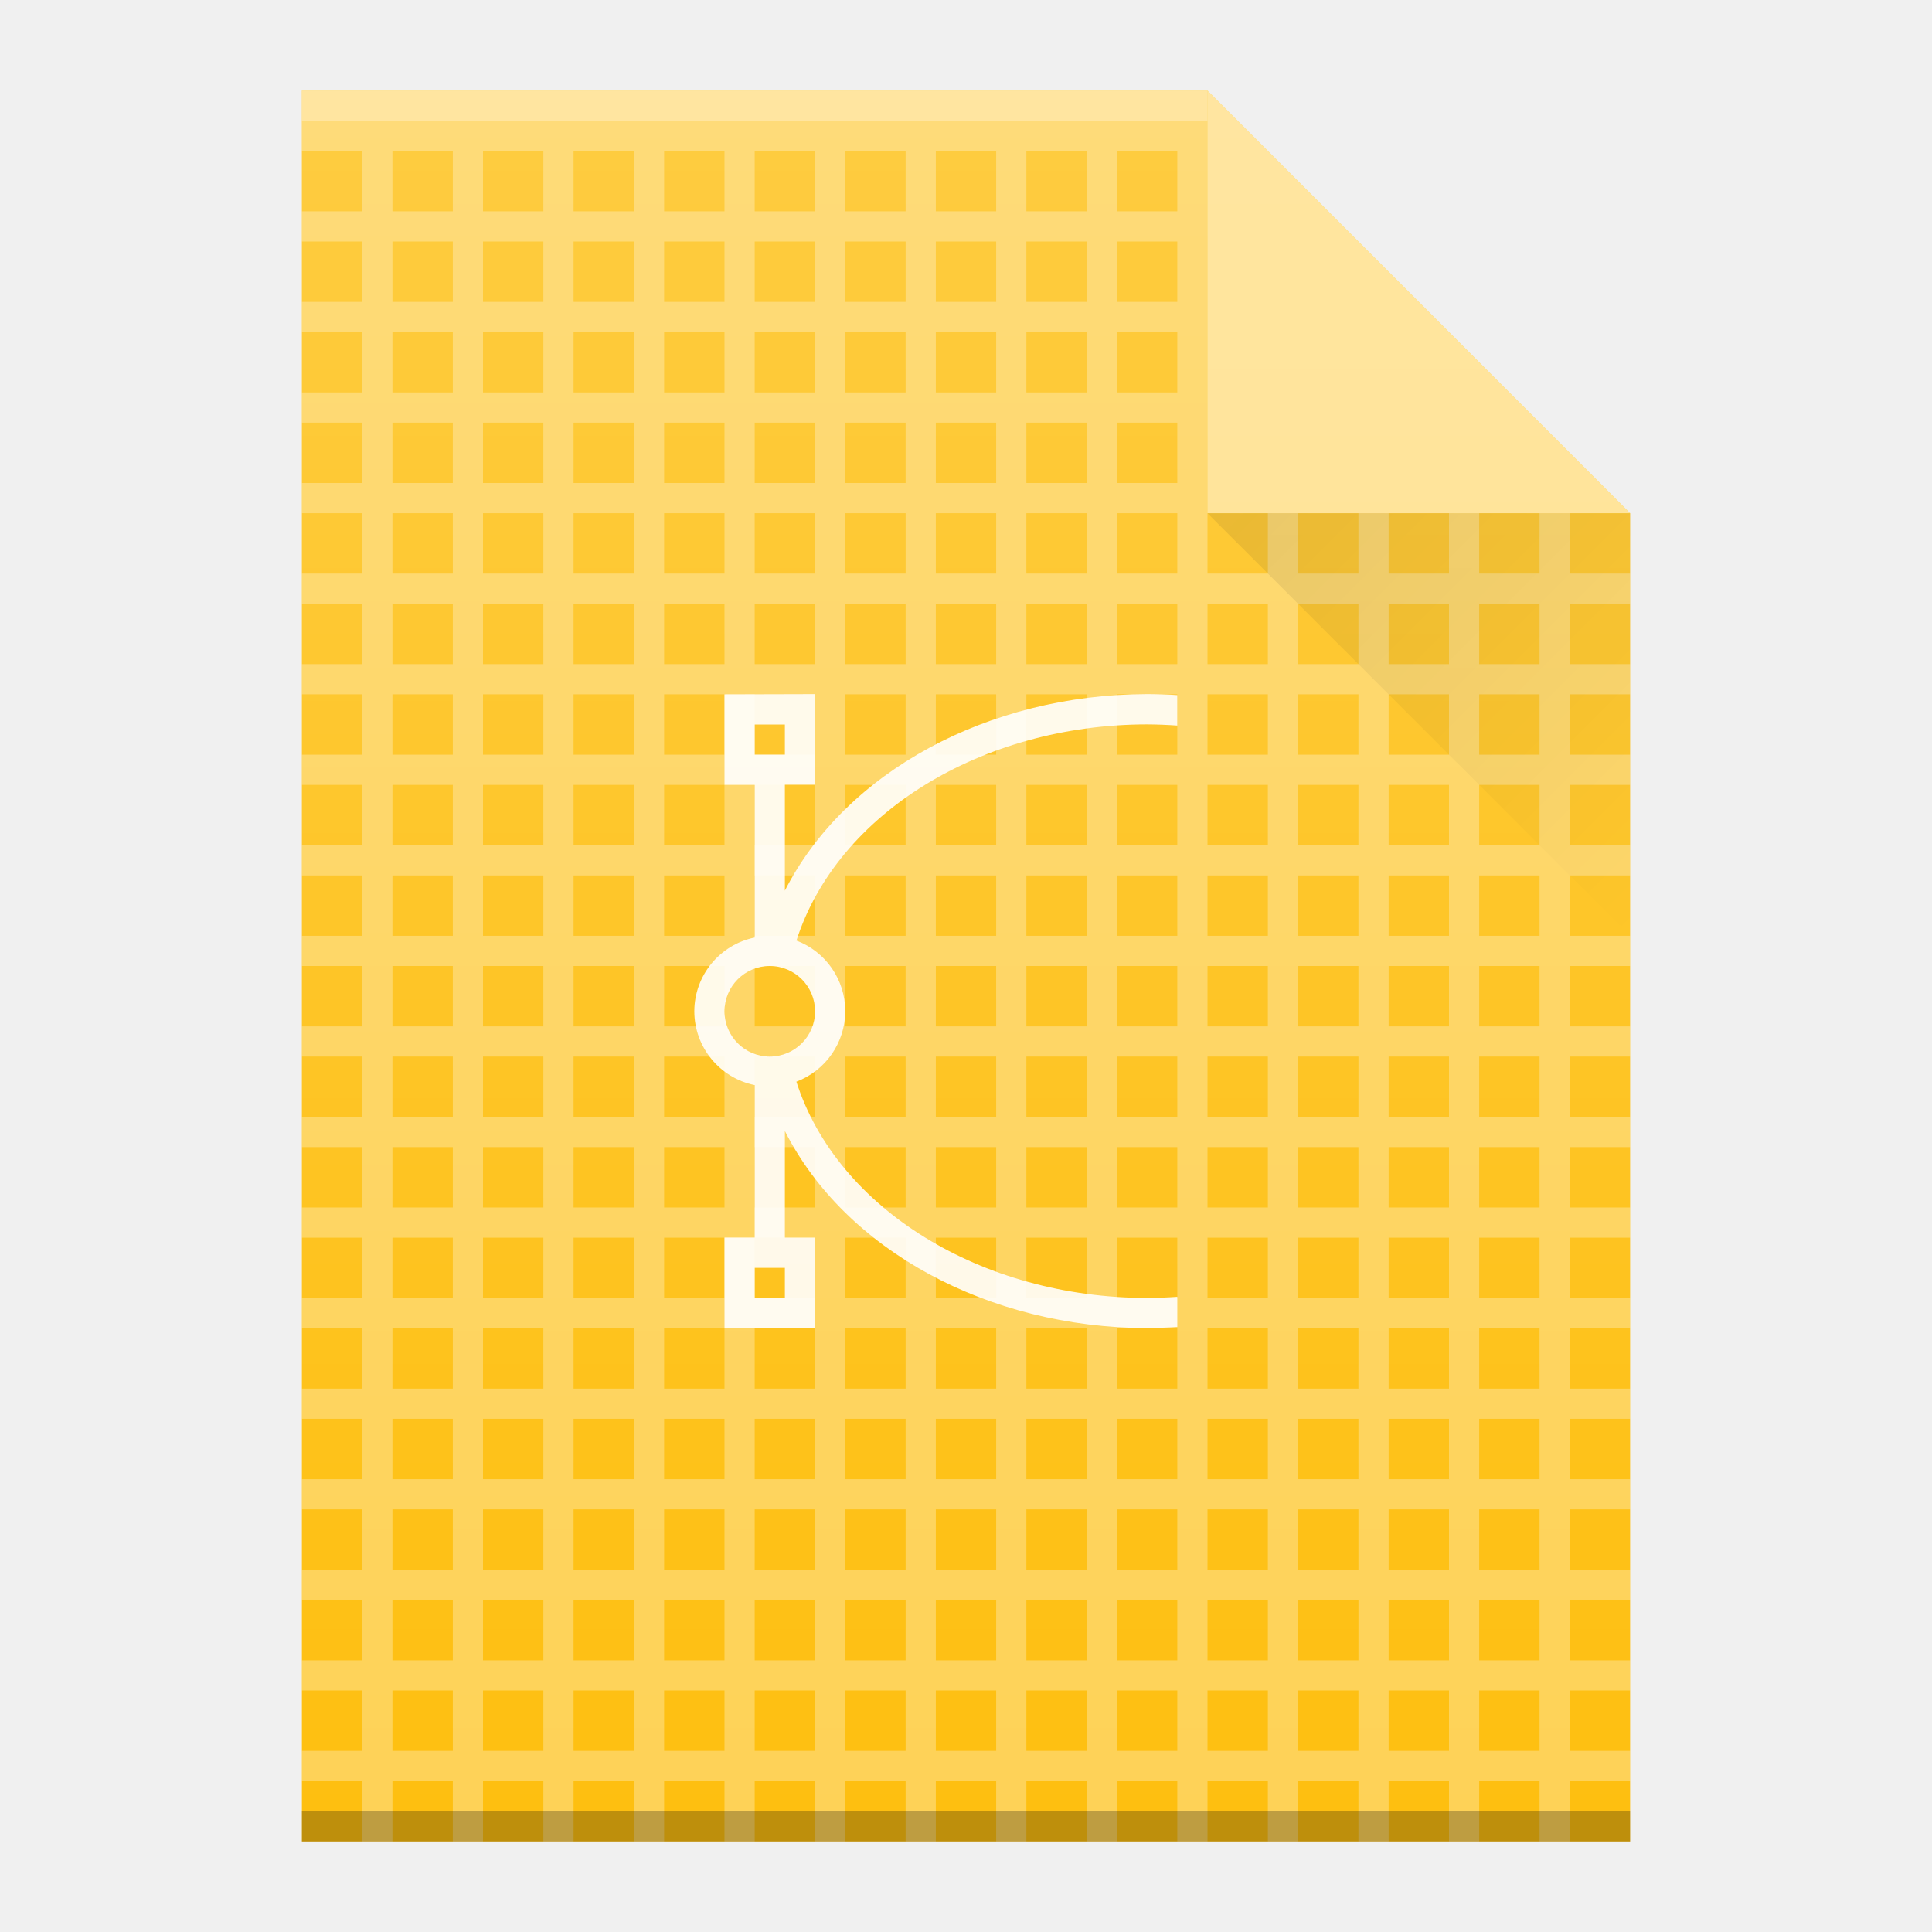
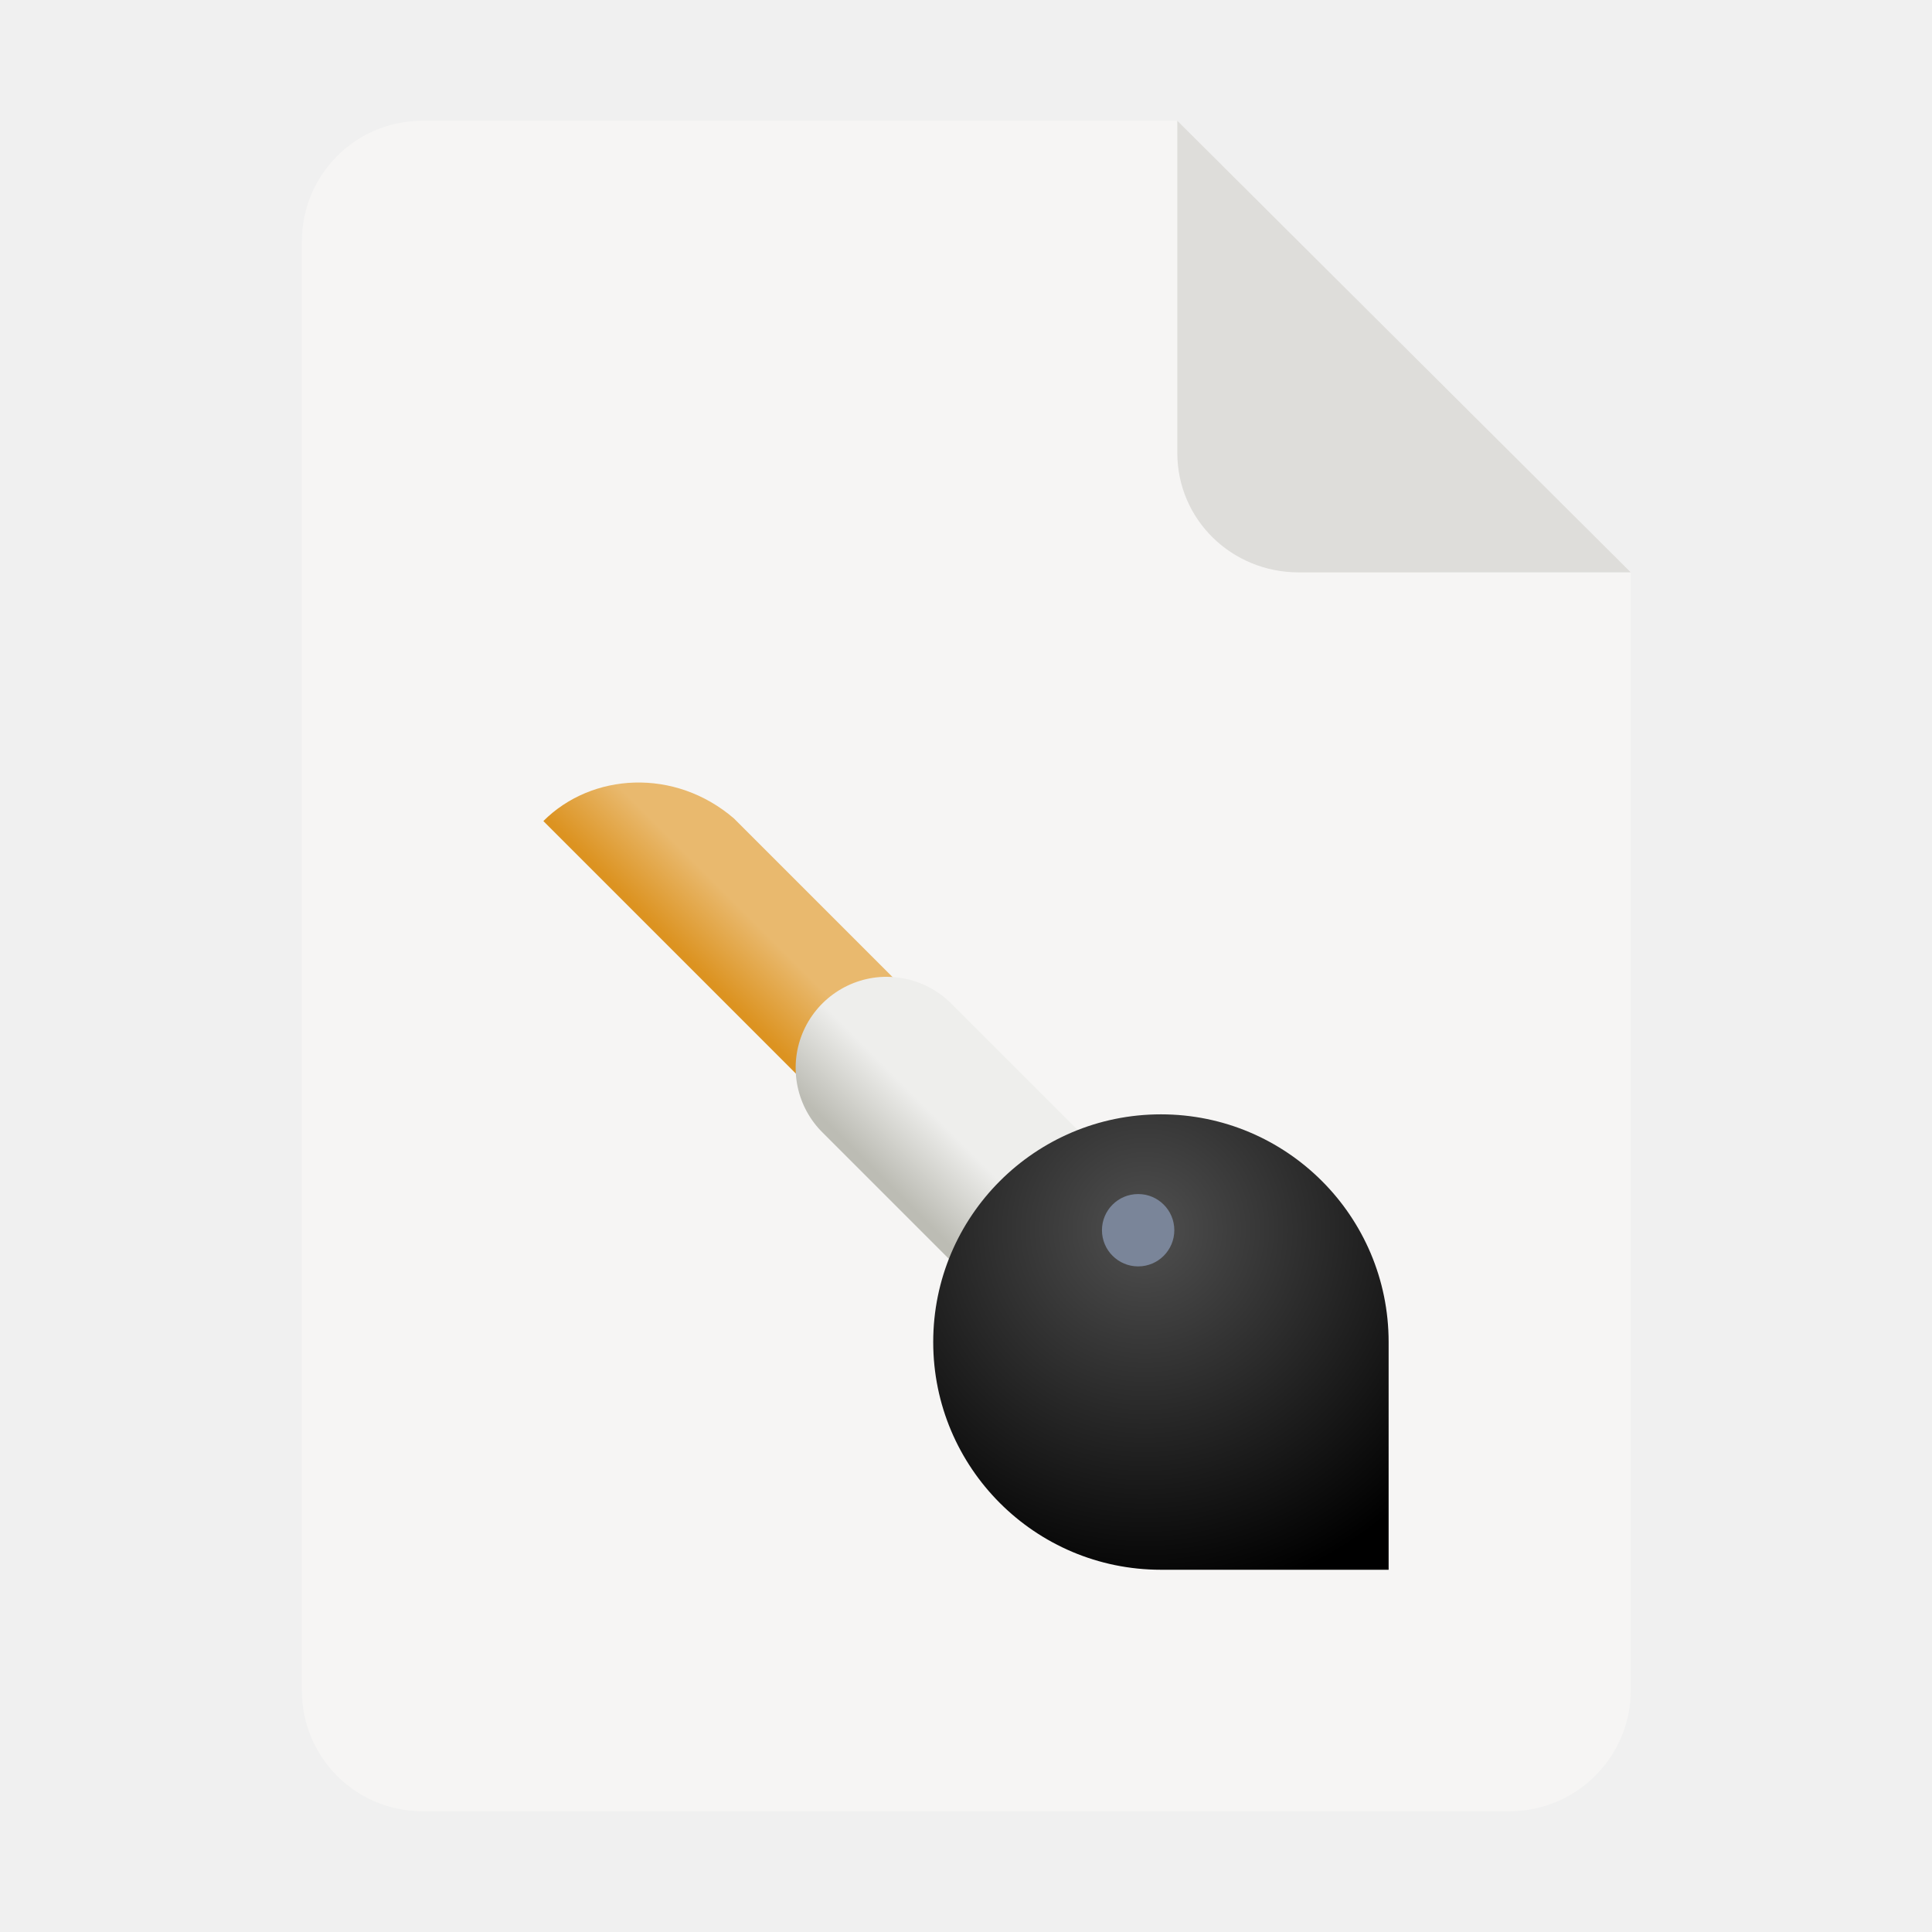
- <svg xmlns="http://www.w3.org/2000/svg" xmlns:xlink="http://www.w3.org/1999/xlink" width="64" viewBox="0 0 64 64" height="64" id="svg2" version="1.1">
-   <defs id="defs4">
-     <linearGradient id="a" y1="17" x1="40" y2="31" gradientUnits="userSpaceOnUse" x2="54">
-       <stop stop-color="#060606" id="stop7" />
-       <stop offset="1" stop-opacity="0" id="stop9" />
-     </linearGradient>
-     <linearGradient id="b" y1="392.36" y2="336.36" gradientUnits="userSpaceOnUse" x2="0" gradientTransform="translate(318,-254)">
-       <stop stop-color="#ffffff" stop-opacity="0" id="stop12" />
-       <stop offset="1" stop-color="#ffffff" stop-opacity=".2" id="stop14" />
-     </linearGradient>
-     <path id="c" d="m376 139.36v-58h30l14 14v44h-14z" />
-     <path fill-rule="evenodd" id="d" d="m420 95.36l-14-14v14z" />
-     <linearGradient gradientTransform="translate(-107.169,-5.58452)" x2="54" gradientUnits="userSpaceOnUse" y2="31" x1="40" y1="17" id="a-6">
-       <stop id="stop4240" stop-color="#060606" />
-       <stop id="stop4242" stop-opacity="0" offset="1" />
-     </linearGradient>
-     <linearGradient gradientTransform="translate(254,-36)" x2="0" gradientUnits="userSpaceOnUse" y2="336.36" y1="392.36" id="b-2">
-       <stop id="stop4245" stop-opacity="0" stop-color="#ffffff" />
-       <stop id="stop4247" stop-opacity=".2" stop-color="#ffffff" offset="1" />
-     </linearGradient>
-     <path d="m312 357.36v-58h30l14 14v44h-14z" id="c-9" />
-   </defs>
-   <use xlink:href="#c" id="use22" style="color:#000000;color-interpolation:sRGB;color-interpolation-filters:linearRGB;fill:#febf10;color-rendering:auto;image-rendering:auto;shape-rendering:auto;text-rendering:auto;fill-opacity:1" x="0" y="0" width="100%" height="100%" transform="translate(-366,-78.36)" />
-   <path style="color:#000000;opacity:0.3;color-interpolation:sRGB;color-interpolation-filters:linearRGB;fill:#ffffff;color-rendering:auto;image-rendering:auto;shape-rendering:auto;text-rendering:auto" d="M 10 4 L 10 5 L 12 5 L 12 7 L 10 7 L 10 8 L 12 8 L 12 10 L 10 10 L 10 11 L 12 11 L 12 13 L 10 13 L 10 14 L 12 14 L 12 16 L 10 16 L 10 17 L 12 17 L 12 19 L 10 19 L 10 20 L 12 20 L 12 22 L 10 22 L 10 23 L 12 23 L 12 25 L 10 25 L 10 26 L 12 26 L 12 28 L 10 28 L 10 29 L 12 29 L 12 31 L 10 31 L 10 32 L 12 32 L 12 34 L 10 34 L 10 35 L 12 35 L 12 37 L 10 37 L 10 38 L 12 38 L 12 40 L 10 40 L 10 41 L 12 41 L 12 43 L 10 43 L 10 44 L 12 44 L 12 46 L 10 46 L 10 47 L 12 47 L 12 49 L 10 49 L 10 50 L 12 50 L 12 52 L 10 52 L 10 53 L 12 53 L 12 55 L 10 55 L 10 56 L 12 56 L 12 58 L 10 58 L 10 59 L 12 59 L 12 61 L 13 61 L 13 59 L 15 59 L 15 61 L 16 61 L 16 59 L 18 59 L 18 61 L 19 61 L 19 59 L 21 59 L 21 61 L 22 61 L 22 59 L 24 59 L 24 61 L 25 61 L 25 59 L 27 59 L 27 61 L 28 61 L 28 59 L 30 59 L 30 61 L 31 61 L 31 59 L 33 59 L 33 61 L 34 61 L 34 59 L 36 59 L 36 61 L 37 61 L 37 59 L 39 59 L 39 61 L 40 61 L 40 59 L 42 59 L 42 61 L 43 61 L 43 59 L 45 59 L 45 61 L 46 61 L 46 59 L 48 59 L 48 61 L 49 61 L 49 59 L 51 59 L 51 61 L 52 61 L 52 59 L 54 59 L 54 58 L 52 58 L 52 56 L 54 56 L 54 55 L 52 55 L 52 53 L 54 53 L 54 52 L 52 52 L 52 50 L 54 50 L 54 49 L 52 49 L 52 47 L 54 47 L 54 46 L 52 46 L 52 44 L 54 44 L 54 43 L 52 43 L 52 41 L 54 41 L 54 40 L 52 40 L 52 38 L 54 38 L 54 37 L 52 37 L 52 35 L 54 35 L 54 34 L 52 34 L 52 32 L 54 32 L 54 31 L 52 31 L 52 29 L 54 29 L 54 28 L 52 28 L 52 26 L 54 26 L 54 25 L 52 25 L 52 23 L 54 23 L 54 22 L 52 22 L 52 20 L 54 20 L 54 19 L 52 19 L 52 17 L 51 17 L 51 19 L 49 19 L 49 17 L 48 17 L 48 19 L 46 19 L 46 17 L 45 17 L 45 19 L 43 19 L 43 17 L 42 17 L 42 19 L 40 19 L 40 17 L 40 16 L 40 14 L 40 13 L 40 11 L 40 10 L 40 8 L 40 7 L 40 5 L 40 4 L 12 4 L 10 4 z M 13 5 L 15 5 L 15 7 L 13 7 L 13 5 z M 16 5 L 18 5 L 18 7 L 16 7 L 16 5 z M 19 5 L 21 5 L 21 7 L 19 7 L 19 5 z M 22 5 L 24 5 L 24 7 L 22 7 L 22 5 z M 25 5 L 27 5 L 27 7 L 25 7 L 25 5 z M 28 5 L 30 5 L 30 7 L 28 7 L 28 5 z M 31 5 L 33 5 L 33 7 L 31 7 L 31 5 z M 34 5 L 36 5 L 36 7 L 34 7 L 34 5 z M 37 5 L 39 5 L 39 7 L 37 7 L 37 5 z M 13 8 L 15 8 L 15 10 L 13 10 L 13 8 z M 16 8 L 18 8 L 18 10 L 16 10 L 16 8 z M 19 8 L 21 8 L 21 10 L 19 10 L 19 8 z M 22 8 L 24 8 L 24 10 L 22 10 L 22 8 z M 25 8 L 27 8 L 27 10 L 25 10 L 25 8 z M 28 8 L 30 8 L 30 10 L 28 10 L 28 8 z M 31 8 L 33 8 L 33 10 L 31 10 L 31 8 z M 34 8 L 36 8 L 36 10 L 34 10 L 34 8 z M 37 8 L 39 8 L 39 10 L 37 10 L 37 8 z M 13 11 L 15 11 L 15 13 L 13 13 L 13 11 z M 16 11 L 18 11 L 18 13 L 16 13 L 16 11 z M 19 11 L 21 11 L 21 13 L 19 13 L 19 11 z M 22 11 L 24 11 L 24 13 L 22 13 L 22 11 z M 25 11 L 27 11 L 27 13 L 25 13 L 25 11 z M 28 11 L 30 11 L 30 13 L 28 13 L 28 11 z M 31 11 L 33 11 L 33 13 L 31 13 L 31 11 z M 34 11 L 36 11 L 36 13 L 34 13 L 34 11 z M 37 11 L 39 11 L 39 13 L 37 13 L 37 11 z M 13 14 L 15 14 L 15 16 L 13 16 L 13 14 z M 16 14 L 18 14 L 18 16 L 16 16 L 16 14 z M 19 14 L 21 14 L 21 16 L 19 16 L 19 14 z M 22 14 L 24 14 L 24 16 L 22 16 L 22 14 z M 25 14 L 27 14 L 27 16 L 25 16 L 25 14 z M 28 14 L 30 14 L 30 16 L 28 16 L 28 14 z M 31 14 L 33 14 L 33 16 L 31 16 L 31 14 z M 34 14 L 36 14 L 36 16 L 34 16 L 34 14 z M 37 14 L 39 14 L 39 16 L 37 16 L 37 14 z M 13 17 L 15 17 L 15 19 L 13 19 L 13 17 z M 16 17 L 18 17 L 18 19 L 16 19 L 16 17 z M 19 17 L 21 17 L 21 19 L 19 19 L 19 17 z M 22 17 L 24 17 L 24 19 L 22 19 L 22 17 z M 25 17 L 27 17 L 27 19 L 25 19 L 25 17 z M 28 17 L 30 17 L 30 19 L 28 19 L 28 17 z M 31 17 L 33 17 L 33 19 L 31 19 L 31 17 z M 34 17 L 36 17 L 36 19 L 34 19 L 34 17 z M 37 17 L 39 17 L 39 19 L 37 19 L 37 17 z M 13 20 L 15 20 L 15 22 L 13 22 L 13 20 z M 16 20 L 18 20 L 18 22 L 16 22 L 16 20 z M 19 20 L 21 20 L 21 22 L 19 22 L 19 20 z M 22 20 L 24 20 L 24 22 L 22 22 L 22 20 z M 25 20 L 27 20 L 27 22 L 25 22 L 25 20 z M 28 20 L 30 20 L 30 22 L 28 22 L 28 20 z M 31 20 L 33 20 L 33 22 L 31 22 L 31 20 z M 34 20 L 36 20 L 36 22 L 34 22 L 34 20 z M 37 20 L 39 20 L 39 22 L 37 22 L 37 20 z M 40 20 L 42 20 L 42 22 L 40 22 L 40 20 z M 43 20 L 45 20 L 45 22 L 43 22 L 43 20 z M 46 20 L 48 20 L 48 22 L 46 22 L 46 20 z M 49 20 L 51 20 L 51 22 L 49 22 L 49 20 z M 13 23 L 15 23 L 15 25 L 13 25 L 13 23 z M 16 23 L 18 23 L 18 25 L 16 25 L 16 23 z M 19 23 L 21 23 L 21 25 L 19 25 L 19 23 z M 22 23 L 24 23 L 24 25 L 22 25 L 22 23 z M 25 23 L 27 23 L 27 25 L 25 25 L 25 23 z M 28 23 L 30 23 L 30 25 L 28 25 L 28 23 z M 31 23 L 33 23 L 33 25 L 31 25 L 31 23 z M 34 23 L 36 23 L 36 25 L 34 25 L 34 23 z M 37 23 L 39 23 L 39 25 L 37 25 L 37 23 z M 40 23 L 42 23 L 42 25 L 40 25 L 40 23 z M 43 23 L 45 23 L 45 25 L 43 25 L 43 23 z M 46 23 L 48 23 L 48 25 L 46 25 L 46 23 z M 49 23 L 51 23 L 51 25 L 49 25 L 49 23 z M 13 26 L 15 26 L 15 28 L 13 28 L 13 26 z M 16 26 L 18 26 L 18 28 L 16 28 L 16 26 z M 19 26 L 21 26 L 21 28 L 19 28 L 19 26 z M 22 26 L 24 26 L 24 28 L 22 28 L 22 26 z M 25 26 L 27 26 L 27 28 L 25 28 L 25 26 z M 28 26 L 30 26 L 30 28 L 28 28 L 28 26 z M 31 26 L 33 26 L 33 28 L 31 28 L 31 26 z M 34 26 L 36 26 L 36 28 L 34 28 L 34 26 z M 37 26 L 39 26 L 39 28 L 37 28 L 37 26 z M 40 26 L 42 26 L 42 28 L 40 28 L 40 26 z M 43 26 L 45 26 L 45 28 L 43 28 L 43 26 z M 46 26 L 48 26 L 48 28 L 46 28 L 46 26 z M 49 26 L 51 26 L 51 28 L 49 28 L 49 26 z M 13 29 L 15 29 L 15 31 L 13 31 L 13 29 z M 16 29 L 18 29 L 18 31 L 16 31 L 16 29 z M 19 29 L 21 29 L 21 31 L 19 31 L 19 29 z M 22 29 L 24 29 L 24 31 L 22 31 L 22 29 z M 25 29 L 27 29 L 27 31 L 25 31 L 25 29 z M 28 29 L 30 29 L 30 31 L 28 31 L 28 29 z M 31 29 L 33 29 L 33 31 L 31 31 L 31 29 z M 34 29 L 36 29 L 36 31 L 34 31 L 34 29 z M 37 29 L 39 29 L 39 31 L 37 31 L 37 29 z M 40 29 L 42 29 L 42 31 L 40 31 L 40 29 z M 43 29 L 45 29 L 45 31 L 43 31 L 43 29 z M 46 29 L 48 29 L 48 31 L 46 31 L 46 29 z M 49 29 L 51 29 L 51 31 L 49 31 L 49 29 z M 13 32 L 15 32 L 15 34 L 13 34 L 13 32 z M 16 32 L 18 32 L 18 34 L 16 34 L 16 32 z M 19 32 L 21 32 L 21 34 L 19 34 L 19 32 z M 22 32 L 24 32 L 24 34 L 22 34 L 22 32 z M 25 32 L 27 32 L 27 34 L 25 34 L 25 32 z M 28 32 L 30 32 L 30 34 L 28 34 L 28 32 z M 31 32 L 33 32 L 33 34 L 31 34 L 31 32 z M 34 32 L 36 32 L 36 34 L 34 34 L 34 32 z M 37 32 L 39 32 L 39 34 L 37 34 L 37 32 z M 40 32 L 42 32 L 42 34 L 40 34 L 40 32 z M 43 32 L 45 32 L 45 34 L 43 34 L 43 32 z M 46 32 L 48 32 L 48 34 L 46 34 L 46 32 z M 49 32 L 51 32 L 51 34 L 49 34 L 49 32 z M 13 35 L 15 35 L 15 37 L 13 37 L 13 35 z M 16 35 L 18 35 L 18 37 L 16 37 L 16 35 z M 19 35 L 21 35 L 21 37 L 19 37 L 19 35 z M 22 35 L 24 35 L 24 37 L 22 37 L 22 35 z M 25 35 L 27 35 L 27 37 L 25 37 L 25 35 z M 28 35 L 30 35 L 30 37 L 28 37 L 28 35 z M 31 35 L 33 35 L 33 37 L 31 37 L 31 35 z M 34 35 L 36 35 L 36 37 L 34 37 L 34 35 z M 37 35 L 39 35 L 39 37 L 37 37 L 37 35 z M 40 35 L 42 35 L 42 37 L 40 37 L 40 35 z M 43 35 L 45 35 L 45 37 L 43 37 L 43 35 z M 46 35 L 48 35 L 48 37 L 46 37 L 46 35 z M 49 35 L 51 35 L 51 37 L 49 37 L 49 35 z M 13 38 L 15 38 L 15 40 L 13 40 L 13 38 z M 16 38 L 18 38 L 18 40 L 16 40 L 16 38 z M 19 38 L 21 38 L 21 40 L 19 40 L 19 39 L 19 38 z M 22 38 L 24 38 L 24 40 L 22 40 L 22 39 L 22 38 z M 25 38 L 27 38 L 27 40 L 25 40 L 25 39 L 25 38 z M 28 38 L 30 38 L 30 40 L 28 40 L 28 39 L 28 38 z M 31 38 L 33 38 L 33 40 L 31 40 L 31 39 L 31 38 z M 34 38 L 36 38 L 36 40 L 34 40 L 34 39 L 34 38 z M 37 38 L 39 38 L 39 40 L 37 40 L 37 39 L 37 38 z M 40 38 L 42 38 L 42 40 L 40 40 L 40 39 L 40 38 z M 43 38 L 45 38 L 45 40 L 43 40 L 43 39 L 43 38 z M 46 38 L 48 38 L 48 40 L 46 40 L 46 39 L 46 38 z M 49 38 L 51 38 L 51 40 L 49 40 L 49 38 z M 13 41 L 15 41 L 15 43 L 13 43 L 13 41 z M 16 41 L 18 41 L 18 43 L 16 43 L 16 41 z M 19 41 L 21 41 L 21 43 L 19 43 L 19 41 z M 22 41 L 24 41 L 24 43 L 22 43 L 22 42 L 22 41 z M 25 41 L 27 41 L 27 43 L 25 43 L 25 42 L 25 41 z M 28 41 L 30 41 L 30 43 L 28 43 L 28 42 L 28 41 z M 31 41 L 33 41 L 33 43 L 31 43 L 31 42 L 31 41 z M 34 41 L 36 41 L 36 43 L 34 43 L 34 42 L 34 41 z M 37 41 L 39 41 L 39 43 L 37 43 L 37 42 L 37 41 z M 40 41 L 42 41 L 42 43 L 40 43 L 40 42 L 40 41 z M 43 41 L 45 41 L 45 43 L 43 43 L 43 42 L 43 41 z M 46 41 L 48 41 L 48 43 L 46 43 L 46 42 L 46 41 z M 49 41 L 51 41 L 51 43 L 49 43 L 49 42 L 49 41 z M 13 44 L 15 44 L 15 46 L 13 46 L 13 44 z M 16 44 L 18 44 L 18 46 L 16 46 L 16 44 z M 19 44 L 21 44 L 21 46 L 19 46 L 19 44 z M 22 44 L 24 44 L 24 46 L 22 46 L 22 44 z M 25 44 L 27 44 L 27 46 L 25 46 L 25 44 z M 28 44 L 30 44 L 30 46 L 28 46 L 28 44 z M 31 44 L 33 44 L 33 46 L 31 46 L 31 44 z M 34 44 L 36 44 L 36 46 L 34 46 L 34 44 z M 37 44 L 39 44 L 39 46 L 37 46 L 37 44 z M 40 44 L 42 44 L 42 46 L 40 46 L 40 44 z M 43 44 L 45 44 L 45 46 L 43 46 L 43 44 z M 46 44 L 48 44 L 48 46 L 46 46 L 46 44 z M 49 44 L 51 44 L 51 46 L 49 46 L 49 44 z M 13 47 L 15 47 L 15 49 L 13 49 L 13 47 z M 16 47 L 18 47 L 18 49 L 16 49 L 16 47 z M 19 47 L 21 47 L 21 49 L 19 49 L 19 47 z M 22 47 L 24 47 L 24 49 L 22 49 L 22 47 z M 25 47 L 27 47 L 27 49 L 25 49 L 25 47 z M 28 47 L 30 47 L 30 49 L 28 49 L 28 47 z M 31 47 L 33 47 L 33 49 L 31 49 L 31 47 z M 34 47 L 36 47 L 36 49 L 34 49 L 34 47 z M 37 47 L 39 47 L 39 49 L 37 49 L 37 47 z M 40 47 L 42 47 L 42 49 L 40 49 L 40 47 z M 43 47 L 45 47 L 45 49 L 43 49 L 43 47 z M 46 47 L 48 47 L 48 49 L 46 49 L 46 47 z M 49 47 L 51 47 L 51 49 L 49 49 L 49 47 z M 13 50 L 15 50 L 15 52 L 13 52 L 13 50 z M 16 50 L 18 50 L 18 52 L 16 52 L 16 50 z M 19 50 L 21 50 L 21 52 L 19 52 L 19 50 z M 22 50 L 24 50 L 24 52 L 22 52 L 22 50 z M 25 50 L 27 50 L 27 52 L 25 52 L 25 50 z M 28 50 L 30 50 L 30 52 L 28 52 L 28 50 z M 31 50 L 33 50 L 33 52 L 31 52 L 31 50 z M 34 50 L 36 50 L 36 52 L 34 52 L 34 50 z M 37 50 L 39 50 L 39 52 L 37 52 L 37 50 z M 40 50 L 42 50 L 42 52 L 40 52 L 40 50 z M 43 50 L 45 50 L 45 52 L 43 52 L 43 51 L 43 50 z M 46 50 L 48 50 L 48 52 L 46 52 L 46 51 L 46 50 z M 49 50 L 51 50 L 51 52 L 49 52 L 49 51 L 49 50 z M 13 53 L 15 53 L 15 55 L 13 55 L 13 53 z M 16 53 L 18 53 L 18 55 L 16 55 L 16 53 z M 19 53 L 21 53 L 21 55 L 19 55 L 19 53 z M 22 53 L 24 53 L 24 55 L 22 55 L 22 53 z M 25 53 L 27 53 L 27 55 L 25 55 L 25 53 z M 28 53 L 30 53 L 30 55 L 28 55 L 28 53 z M 31 53 L 33 53 L 33 55 L 31 55 L 31 53 z M 34 53 L 36 53 L 36 55 L 34 55 L 34 53 z M 37 53 L 39 53 L 39 55 L 37 55 L 37 53 z M 40 53 L 42 53 L 42 55 L 40 55 L 40 53 z M 43 53 L 45 53 L 45 55 L 43 55 L 43 53 z M 46 53 L 48 53 L 48 55 L 46 55 L 46 53 z M 49 53 L 51 53 L 51 55 L 49 55 L 49 53 z M 13 56 L 15 56 L 15 58 L 13 58 L 13 56 z M 16 56 L 18 56 L 18 58 L 16 58 L 16 56 z M 19 56 L 21 56 L 21 58 L 19 58 L 19 56 z M 22 56 L 24 56 L 24 58 L 22 58 L 22 56 z M 25 56 L 27 56 L 27 58 L 25 58 L 25 56 z M 28 56 L 30 56 L 30 58 L 28 58 L 28 56 z M 31 56 L 33 56 L 33 58 L 31 58 L 31 56 z M 34 56 L 36 56 L 36 58 L 34 58 L 34 56 z M 37 56 L 39 56 L 39 58 L 37 58 L 37 56 z M 40 56 L 42 56 L 42 58 L 40 58 L 40 56 z M 43 56 L 45 56 L 45 58 L 43 58 L 43 56 z M 46 56 L 48 56 L 48 58 L 46 58 L 46 56 z M 49 56 L 51 56 L 51 58 L 49 58 L 49 56 z " id="path26" />
-   <rect style="color:#000000;opacity:0.5;color-interpolation:sRGB;color-interpolation-filters:linearRGB;fill:#ffffff;color-rendering:auto;image-rendering:auto;shape-rendering:auto;text-rendering:auto" id="rect28" transform="scale(1,-1)" height="1" width="30" y="-4" x="10" />
-   <rect x="10" y="-61" width="44" height="1" transform="scale(1,-1)" id="rect30" style="color:#000000;opacity:0.25;color-interpolation:sRGB;color-interpolation-filters:linearRGB;color-rendering:auto;image-rendering:auto;shape-rendering:auto;text-rendering:auto" />
-   <path d="M 40,17 54,31 54,17 Z" id="path36" style="opacity:0.1;fill:url(#a);fill-rule:evenodd" />
-   <path d="m 24,23 0,3 1,0 0,5.057 a 2.5,2.5 0 0 0 -2,2.443 2.5,2.5 0 0 0 2,2.445 l 0,5.05 -1,0 0,3 3,0 0,-3 -1,0 0,-3.529 a 13,10.5 0 0 0 12,6.529 13,10.5 0 0 0 1,-0.041 l 0,-0.996 A 12,9.5 0 0 1 38,42.996 12,9.5 0 0 1 26.381,35.832 2.5,2.5 0 0 0 28,33.496 2.5,2.5 0 0 0 26.383,31.158 12,9.5 0 0 1 38,23.996 a 12,9.5 0 0 1 1,0.039 l 0,-1.01 a 13,10.5 0 0 0 -1,-0.033 13,10.5 0 0 0 -12,6.512 l 0,-3.512 1,0 0,-3 z m 1,1 1,0 0,1 -1,0 z m 0.5,8 A 1.5,1.5 0 0 1 27,33.5 1.5,1.5 0 0 1 25.5,35 1.5,1.5 0 0 1 24,33.5 1.5,1.5 0 0 1 25.5,32 m -0.5,10 1,0 0,1 -1,0 z" id="path38" style="color:#4d4d4d;opacity:0.9;color-interpolation:sRGB;color-interpolation-filters:linearRGB;fill:#ffffff;fill-rule:evenodd;color-rendering:auto;image-rendering:auto;shape-rendering:auto;text-rendering:auto" />
-   <path style="opacity:0.5;fill:#ffffff;fill-opacity:1;fill-rule:evenodd;stroke:none;stroke-width:1px;stroke-linecap:butt;stroke-linejoin:miter;stroke-opacity:1" d="m 40,3 0,14 14,0 z" id="path4366" />
-   <use height="100%" width="100%" y="0" x="0" style="fill:url(#b)" id="use42" xlink:href="#c" transform="translate(-366,-78.36)" />
+ <svg xmlns="http://www.w3.org/2000/svg" height="128px" viewBox="0 0 128 128" width="128px">
+   <linearGradient id="a" gradientUnits="userSpaceOnUse" x1="44.207" x2="40.787" y1="55.294" y2="58.714">
+     <stop offset="0" stop-color="#e9b96e" />
+     <stop offset="1" stop-color="#dc9321" />
+   </linearGradient>
+   <linearGradient id="b" gradientUnits="userSpaceOnUse" x1="68.933" x2="72.735" y1="88.537" y2="84.735">
+     <stop offset="0" stop-color="#bcbcb4" />
+     <stop offset="1" stop-color="#eeeeec" />
+   </linearGradient>
+   <radialGradient id="c" cx="75.857" cy="81.457" gradientUnits="userSpaceOnUse" r="24.838">
+     <stop offset="0" stop-color="#505050" />
+     <stop offset="1" />
+   </radialGradient>
+   <path d="m 28 8 h 50 l 30.043 29.918 v 74.059 c 0 4.434 -3.609 8.023 -8.043 8.023 h -72 c -4.434 0 -8 -3.566 -8 -8 v -96 c 0 -4.434 3.566 -8 8 -8 z m 0 0" fill="#f6f5f4" />
+   <path d="m 78 8 v 22 c 0 4.434 3.609 7.922 8.043 7.922 l 22 -0.004 z m 0 0" fill="#deddda" />
+   <path d="m 36 54.398 l 40.73 40.734 c 1.758 1.828 4.672 1.855 6.465 0.062 c 1.793 -1.793 1.766 -4.707 -0.062 -6.465 l -34.516 -34.512 c -3.918 -3.359 -9.418 -3.02 -12.617 0.18 z m 0 0" fill="url(#a)" />
+   <path d="m 58.746 64.715 c -2.453 0 -4.664 1.492 -5.59 3.766 c -0.922 2.277 -0.375 4.887 1.387 6.598 l 21.121 21.121 c 1.52 1.547 3.754 2.156 5.848 1.602 c 2.098 -0.555 3.734 -2.191 4.289 -4.289 c 0.555 -2.094 -0.055 -4.328 -1.602 -5.848 l -21.121 -21.121 c -1.137 -1.168 -2.699 -1.828 -4.332 -1.828 z m 0 0" fill="url(#b)" />
+   <path d="m 76.914 73.828 c -8.332 0 -15.086 6.754 -15.086 15.086 c 0 8.332 6.754 15.086 15.086 15.086 h 15.086 v -15.086 c 0 -8.332 -6.754 -15.086 -15.086 -15.086 z m 0 0" fill="url(#c)" />
+   <path d="m 77.801 81.504 c 0 -1.324 -1.07 -2.395 -2.395 -2.395 s -2.398 1.07 -2.398 2.395 c 0 1.324 1.074 2.398 2.398 2.398 s 2.395 -1.074 2.395 -2.398 z m 0 0" fill="#7a8599" />
</svg>
